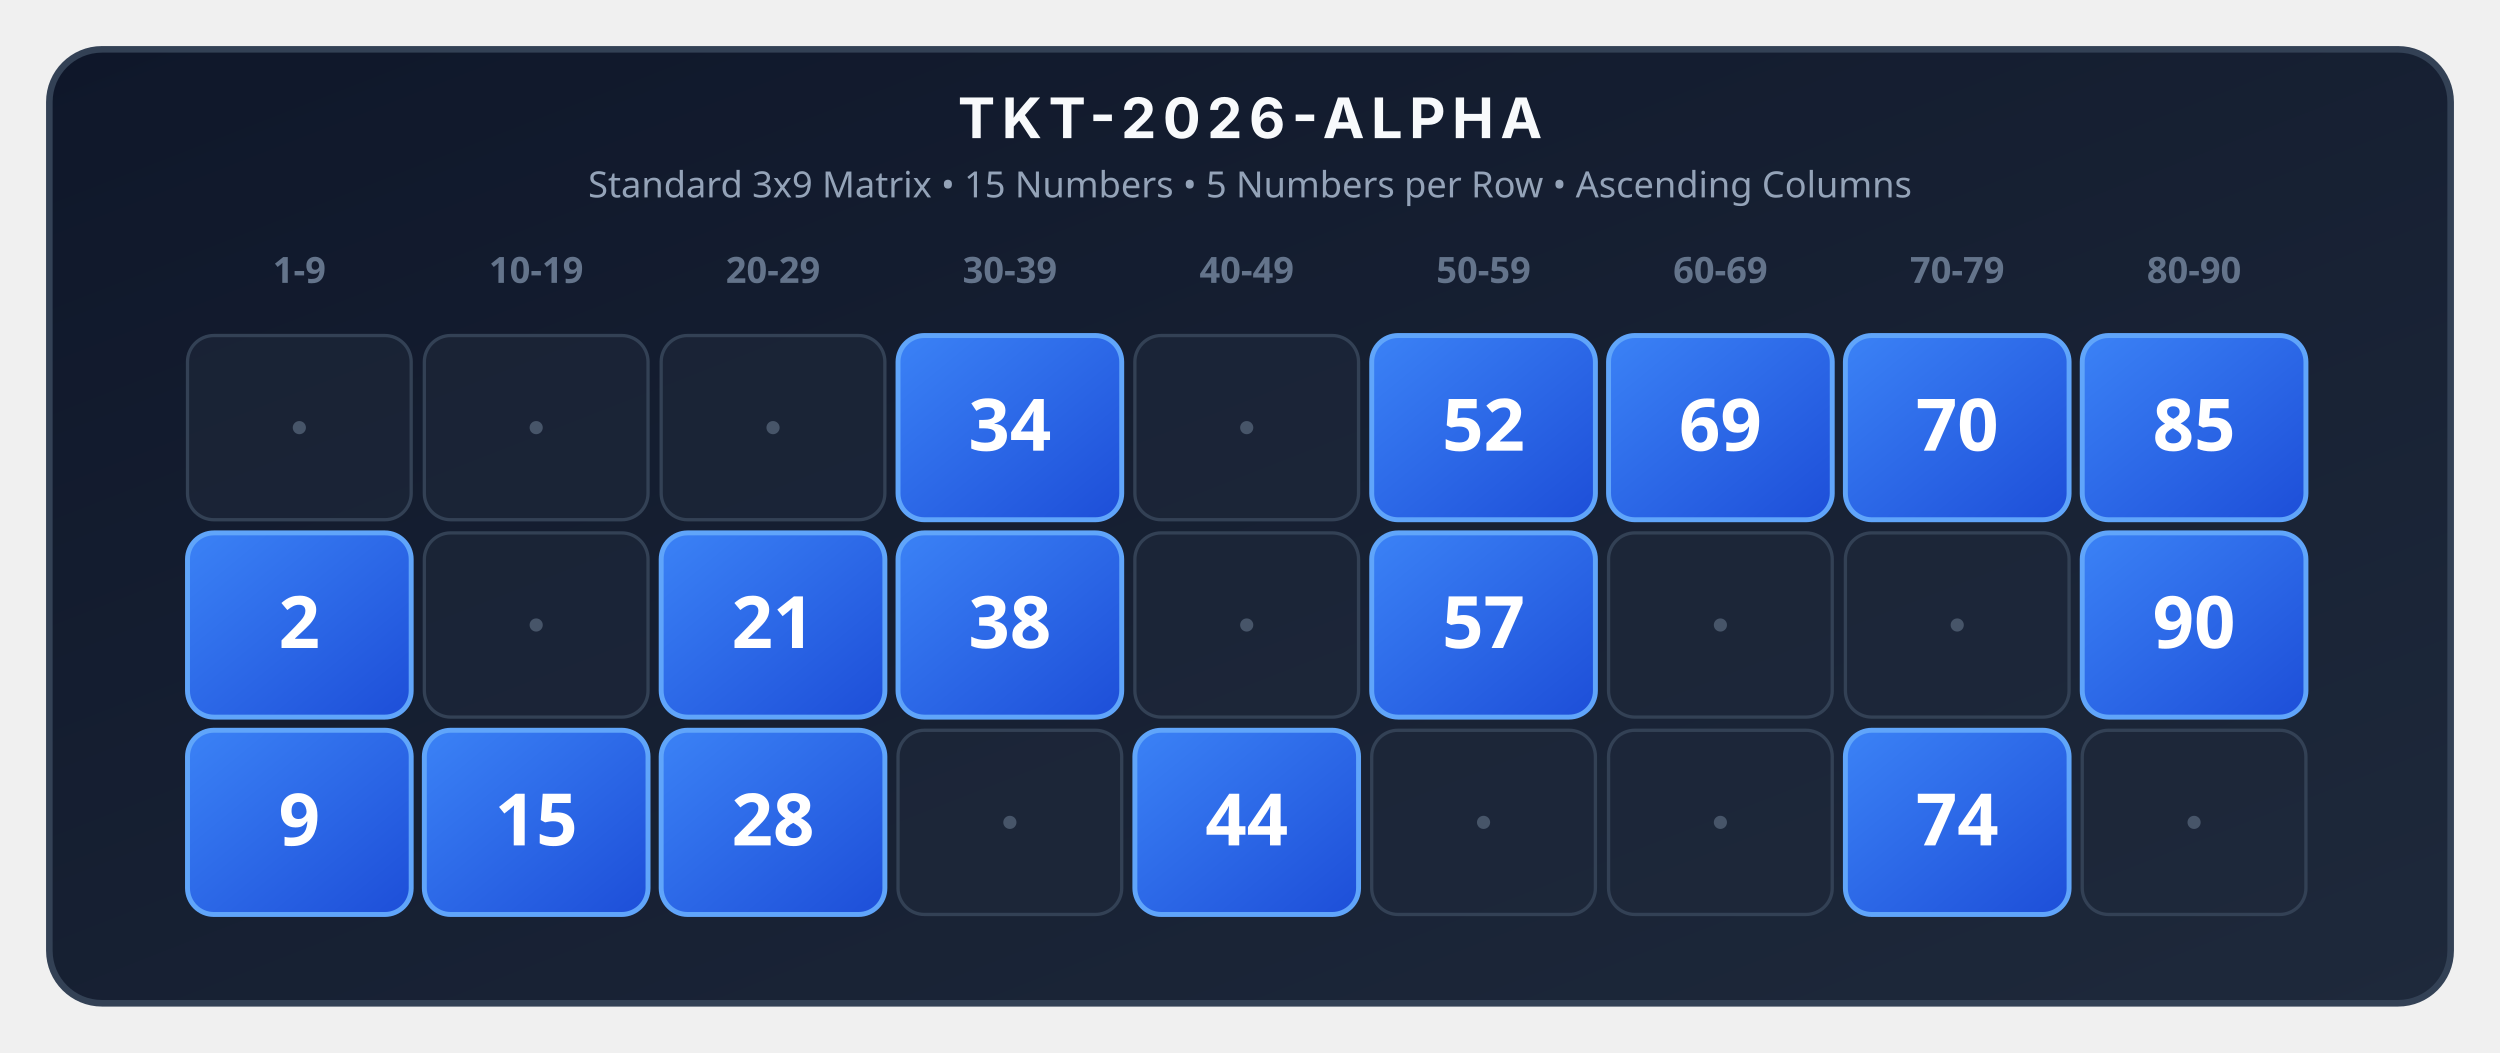
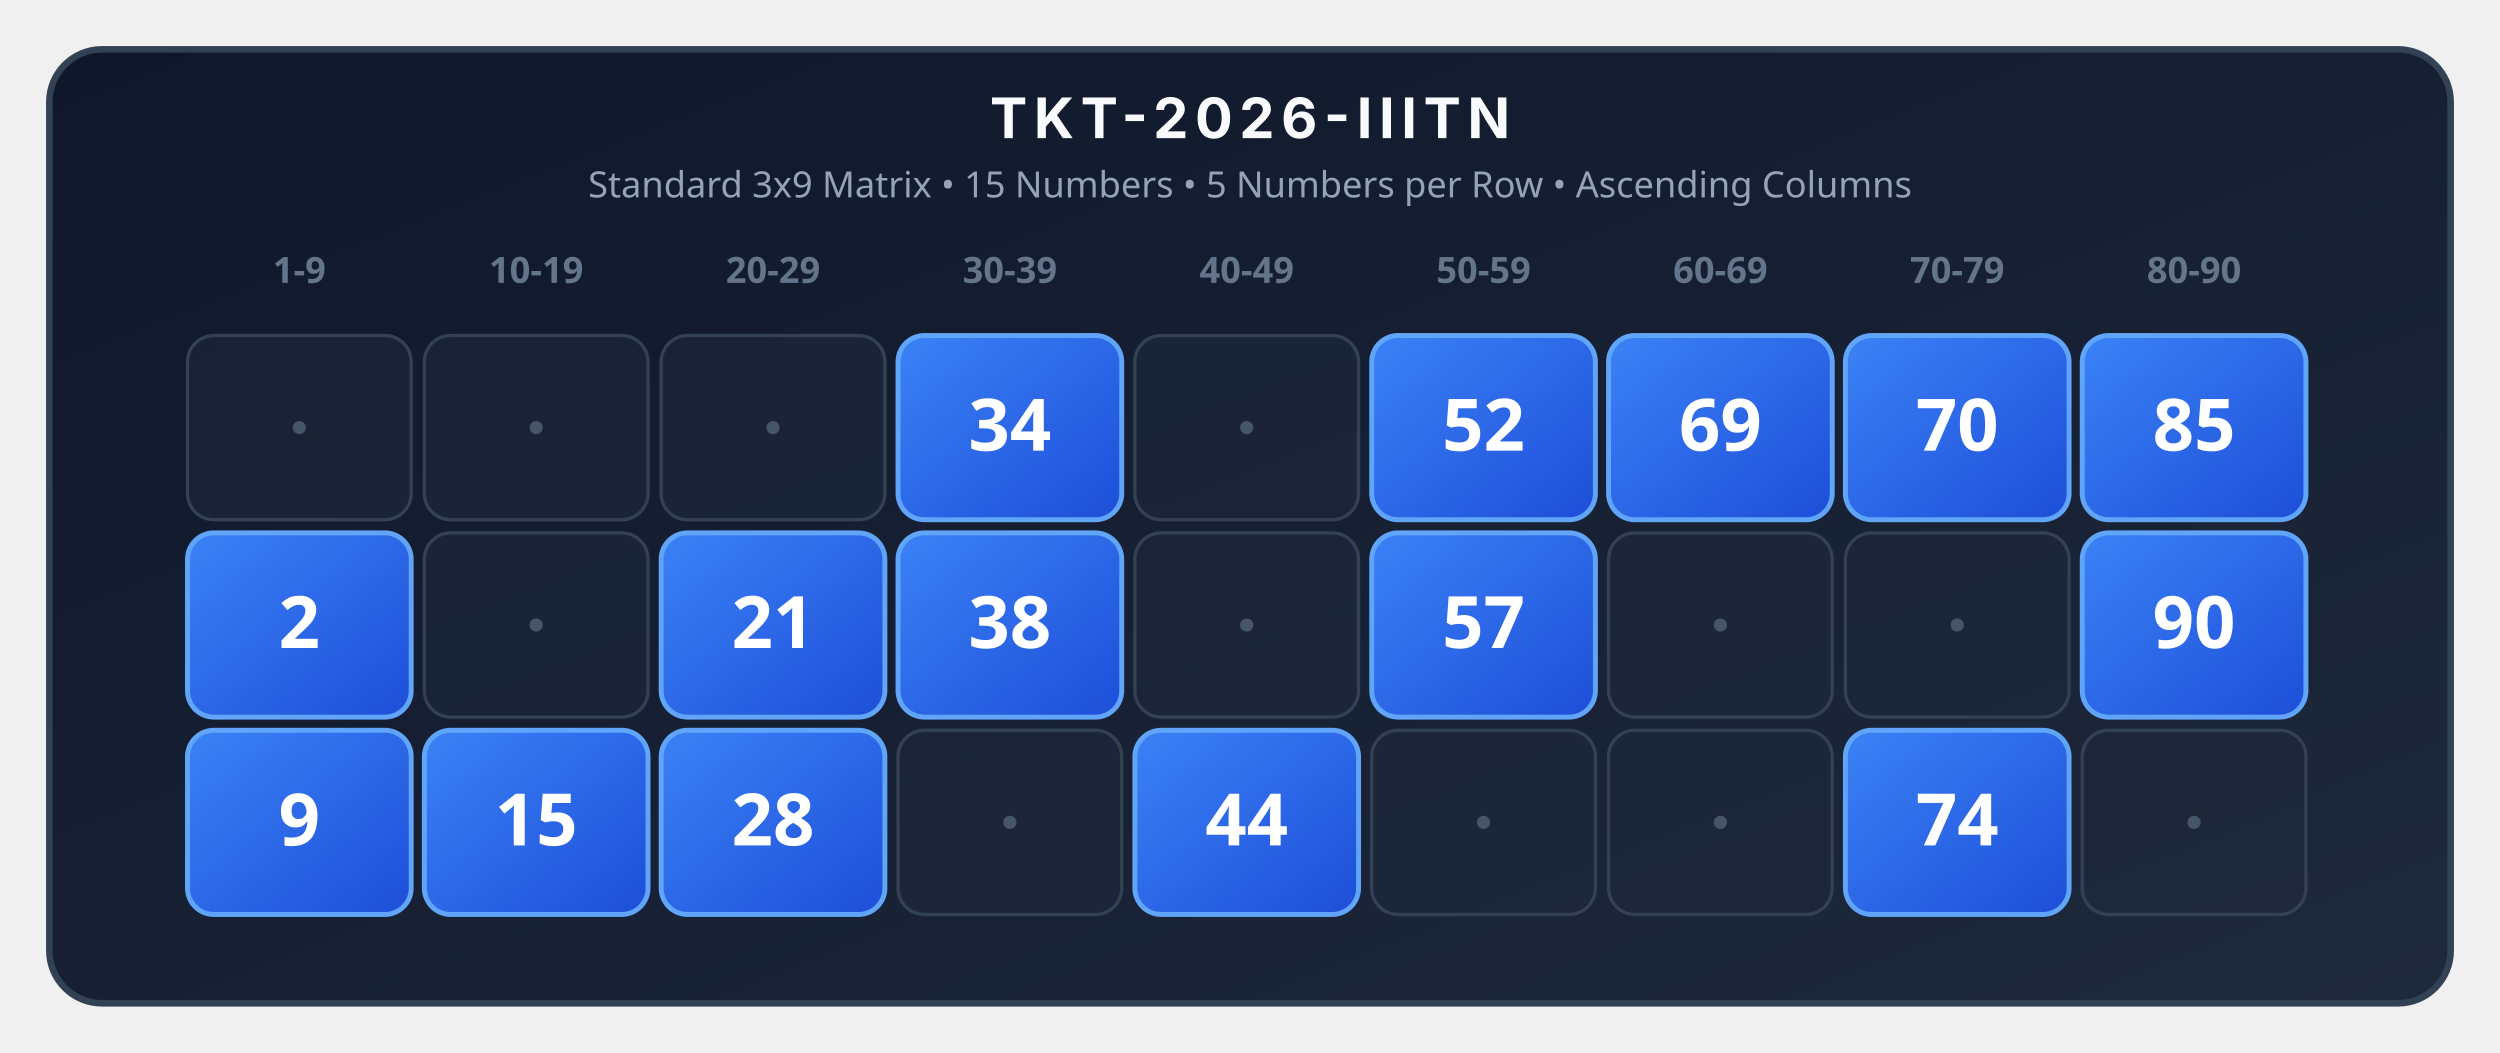
<svg xmlns="http://www.w3.org/2000/svg" viewBox="0 0 760 320" width="760" height="320">
  <defs>
    <linearGradient id="cardBg" x1="0%" y1="0%" x2="100%" y2="100%">
      <stop offset="0%" stop-color="#0f172a" />
      <stop offset="100%" stop-color="#1e293b" />
    </linearGradient>
    <linearGradient id="cellActive" x1="0%" y1="0%" x2="100%" y2="100%">
      <stop offset="0%" stop-color="#3b82f6" />
      <stop offset="100%" stop-color="#1d4ed8" />
    </linearGradient>
  </defs>
  <rect x="15" y="15" width="730" height="290" rx="16" fill="url(#cardBg)" stroke="#334155" stroke-width="2" />
-   <text x="380.0" y="42" fill="#f8fafc" font-family="system-ui, -apple-system, sans-serif" font-size="17" font-weight="700" text-anchor="middle" letter-spacing="2">TKT-2026-ALPHA</text>
+   <text x="380.0" y="42" fill="#f8fafc" font-family="system-ui, -apple-system, sans-serif" font-size="17" font-weight="700" text-anchor="middle" letter-spacing="2">TKT-2026-IIITN</text>
  <text x="380.0" y="60" fill="#94a3b8" font-family="system-ui, sans-serif" font-size="11" text-anchor="middle">Standard 3x9 Matrix • 15 Numbers • 5 Numbers per Row • Ascending Columns</text>
  <text x="91.0" y="86" fill="#64748b" font-family="system-ui, sans-serif" font-size="11" font-weight="600" text-anchor="middle">1-9</text>
  <text x="163.0" y="86" fill="#64748b" font-family="system-ui, sans-serif" font-size="11" font-weight="600" text-anchor="middle">10-19</text>
  <text x="235.0" y="86" fill="#64748b" font-family="system-ui, sans-serif" font-size="11" font-weight="600" text-anchor="middle">20-29</text>
  <text x="307.0" y="86" fill="#64748b" font-family="system-ui, sans-serif" font-size="11" font-weight="600" text-anchor="middle">30-39</text>
  <text x="379.0" y="86" fill="#64748b" font-family="system-ui, sans-serif" font-size="11" font-weight="600" text-anchor="middle">40-49</text>
  <text x="451.0" y="86" fill="#64748b" font-family="system-ui, sans-serif" font-size="11" font-weight="600" text-anchor="middle">50-59</text>
  <text x="523.0" y="86" fill="#64748b" font-family="system-ui, sans-serif" font-size="11" font-weight="600" text-anchor="middle">60-69</text>
  <text x="595.0" y="86" fill="#64748b" font-family="system-ui, sans-serif" font-size="11" font-weight="600" text-anchor="middle">70-79</text>
  <text x="667.0" y="86" fill="#64748b" font-family="system-ui, sans-serif" font-size="11" font-weight="600" text-anchor="middle">80-90</text>
  <rect x="57" y="102" width="68" height="56" rx="8" fill="#1e293b" fill-opacity="0.6" stroke="#334155" stroke-width="1" />
  <circle cx="91.0" cy="130.0" r="2" fill="#475569" />
  <rect x="129" y="102" width="68" height="56" rx="8" fill="#1e293b" fill-opacity="0.6" stroke="#334155" stroke-width="1" />
  <circle cx="163.0" cy="130.0" r="2" fill="#475569" />
  <rect x="201" y="102" width="68" height="56" rx="8" fill="#1e293b" fill-opacity="0.6" stroke="#334155" stroke-width="1" />
  <circle cx="235.0" cy="130.0" r="2" fill="#475569" />
  <rect x="273" y="102" width="68" height="56" rx="8" fill="url(#cellActive)" stroke="#60a5fa" stroke-width="1.5" />
  <text x="307.0" y="137.0" fill="#ffffff" font-family="system-ui, sans-serif" font-size="22" font-weight="800" text-anchor="middle">34</text>
  <rect x="345" y="102" width="68" height="56" rx="8" fill="#1e293b" fill-opacity="0.6" stroke="#334155" stroke-width="1" />
  <circle cx="379.0" cy="130.0" r="2" fill="#475569" />
  <rect x="417" y="102" width="68" height="56" rx="8" fill="url(#cellActive)" stroke="#60a5fa" stroke-width="1.5" />
  <text x="451.0" y="137.0" fill="#ffffff" font-family="system-ui, sans-serif" font-size="22" font-weight="800" text-anchor="middle">52</text>
  <rect x="489" y="102" width="68" height="56" rx="8" fill="url(#cellActive)" stroke="#60a5fa" stroke-width="1.5" />
  <text x="523.0" y="137.0" fill="#ffffff" font-family="system-ui, sans-serif" font-size="22" font-weight="800" text-anchor="middle">69</text>
  <rect x="561" y="102" width="68" height="56" rx="8" fill="url(#cellActive)" stroke="#60a5fa" stroke-width="1.5" />
  <text x="595.0" y="137.0" fill="#ffffff" font-family="system-ui, sans-serif" font-size="22" font-weight="800" text-anchor="middle">70</text>
  <rect x="633" y="102" width="68" height="56" rx="8" fill="url(#cellActive)" stroke="#60a5fa" stroke-width="1.5" />
  <text x="667.0" y="137.0" fill="#ffffff" font-family="system-ui, sans-serif" font-size="22" font-weight="800" text-anchor="middle">85</text>
  <rect x="57" y="162" width="68" height="56" rx="8" fill="url(#cellActive)" stroke="#60a5fa" stroke-width="1.5" />
  <text x="91.0" y="197.0" fill="#ffffff" font-family="system-ui, sans-serif" font-size="22" font-weight="800" text-anchor="middle">2</text>
  <rect x="129" y="162" width="68" height="56" rx="8" fill="#1e293b" fill-opacity="0.6" stroke="#334155" stroke-width="1" />
  <circle cx="163.0" cy="190.0" r="2" fill="#475569" />
  <rect x="201" y="162" width="68" height="56" rx="8" fill="url(#cellActive)" stroke="#60a5fa" stroke-width="1.5" />
  <text x="235.0" y="197.0" fill="#ffffff" font-family="system-ui, sans-serif" font-size="22" font-weight="800" text-anchor="middle">21</text>
  <rect x="273" y="162" width="68" height="56" rx="8" fill="url(#cellActive)" stroke="#60a5fa" stroke-width="1.5" />
  <text x="307.0" y="197.0" fill="#ffffff" font-family="system-ui, sans-serif" font-size="22" font-weight="800" text-anchor="middle">38</text>
  <rect x="345" y="162" width="68" height="56" rx="8" fill="#1e293b" fill-opacity="0.6" stroke="#334155" stroke-width="1" />
  <circle cx="379.0" cy="190.0" r="2" fill="#475569" />
  <rect x="417" y="162" width="68" height="56" rx="8" fill="url(#cellActive)" stroke="#60a5fa" stroke-width="1.5" />
  <text x="451.0" y="197.0" fill="#ffffff" font-family="system-ui, sans-serif" font-size="22" font-weight="800" text-anchor="middle">57</text>
  <rect x="489" y="162" width="68" height="56" rx="8" fill="#1e293b" fill-opacity="0.6" stroke="#334155" stroke-width="1" />
  <circle cx="523.0" cy="190.0" r="2" fill="#475569" />
  <rect x="561" y="162" width="68" height="56" rx="8" fill="#1e293b" fill-opacity="0.6" stroke="#334155" stroke-width="1" />
  <circle cx="595.0" cy="190.0" r="2" fill="#475569" />
  <rect x="633" y="162" width="68" height="56" rx="8" fill="url(#cellActive)" stroke="#60a5fa" stroke-width="1.5" />
  <text x="667.0" y="197.0" fill="#ffffff" font-family="system-ui, sans-serif" font-size="22" font-weight="800" text-anchor="middle">90</text>
  <rect x="57" y="222" width="68" height="56" rx="8" fill="url(#cellActive)" stroke="#60a5fa" stroke-width="1.5" />
  <text x="91.0" y="257.0" fill="#ffffff" font-family="system-ui, sans-serif" font-size="22" font-weight="800" text-anchor="middle">9</text>
  <rect x="129" y="222" width="68" height="56" rx="8" fill="url(#cellActive)" stroke="#60a5fa" stroke-width="1.5" />
  <text x="163.0" y="257.0" fill="#ffffff" font-family="system-ui, sans-serif" font-size="22" font-weight="800" text-anchor="middle">15</text>
  <rect x="201" y="222" width="68" height="56" rx="8" fill="url(#cellActive)" stroke="#60a5fa" stroke-width="1.5" />
  <text x="235.0" y="257.0" fill="#ffffff" font-family="system-ui, sans-serif" font-size="22" font-weight="800" text-anchor="middle">28</text>
  <rect x="273" y="222" width="68" height="56" rx="8" fill="#1e293b" fill-opacity="0.6" stroke="#334155" stroke-width="1" />
  <circle cx="307.0" cy="250.0" r="2" fill="#475569" />
  <rect x="345" y="222" width="68" height="56" rx="8" fill="url(#cellActive)" stroke="#60a5fa" stroke-width="1.5" />
  <text x="379.0" y="257.0" fill="#ffffff" font-family="system-ui, sans-serif" font-size="22" font-weight="800" text-anchor="middle">44</text>
  <rect x="417" y="222" width="68" height="56" rx="8" fill="#1e293b" fill-opacity="0.6" stroke="#334155" stroke-width="1" />
  <circle cx="451.0" cy="250.0" r="2" fill="#475569" />
  <rect x="489" y="222" width="68" height="56" rx="8" fill="#1e293b" fill-opacity="0.6" stroke="#334155" stroke-width="1" />
  <circle cx="523.0" cy="250.0" r="2" fill="#475569" />
  <rect x="561" y="222" width="68" height="56" rx="8" fill="url(#cellActive)" stroke="#60a5fa" stroke-width="1.5" />
  <text x="595.0" y="257.0" fill="#ffffff" font-family="system-ui, sans-serif" font-size="22" font-weight="800" text-anchor="middle">74</text>
  <rect x="633" y="222" width="68" height="56" rx="8" fill="#1e293b" fill-opacity="0.6" stroke="#334155" stroke-width="1" />
  <circle cx="667.0" cy="250.0" r="2" fill="#475569" />
</svg>
